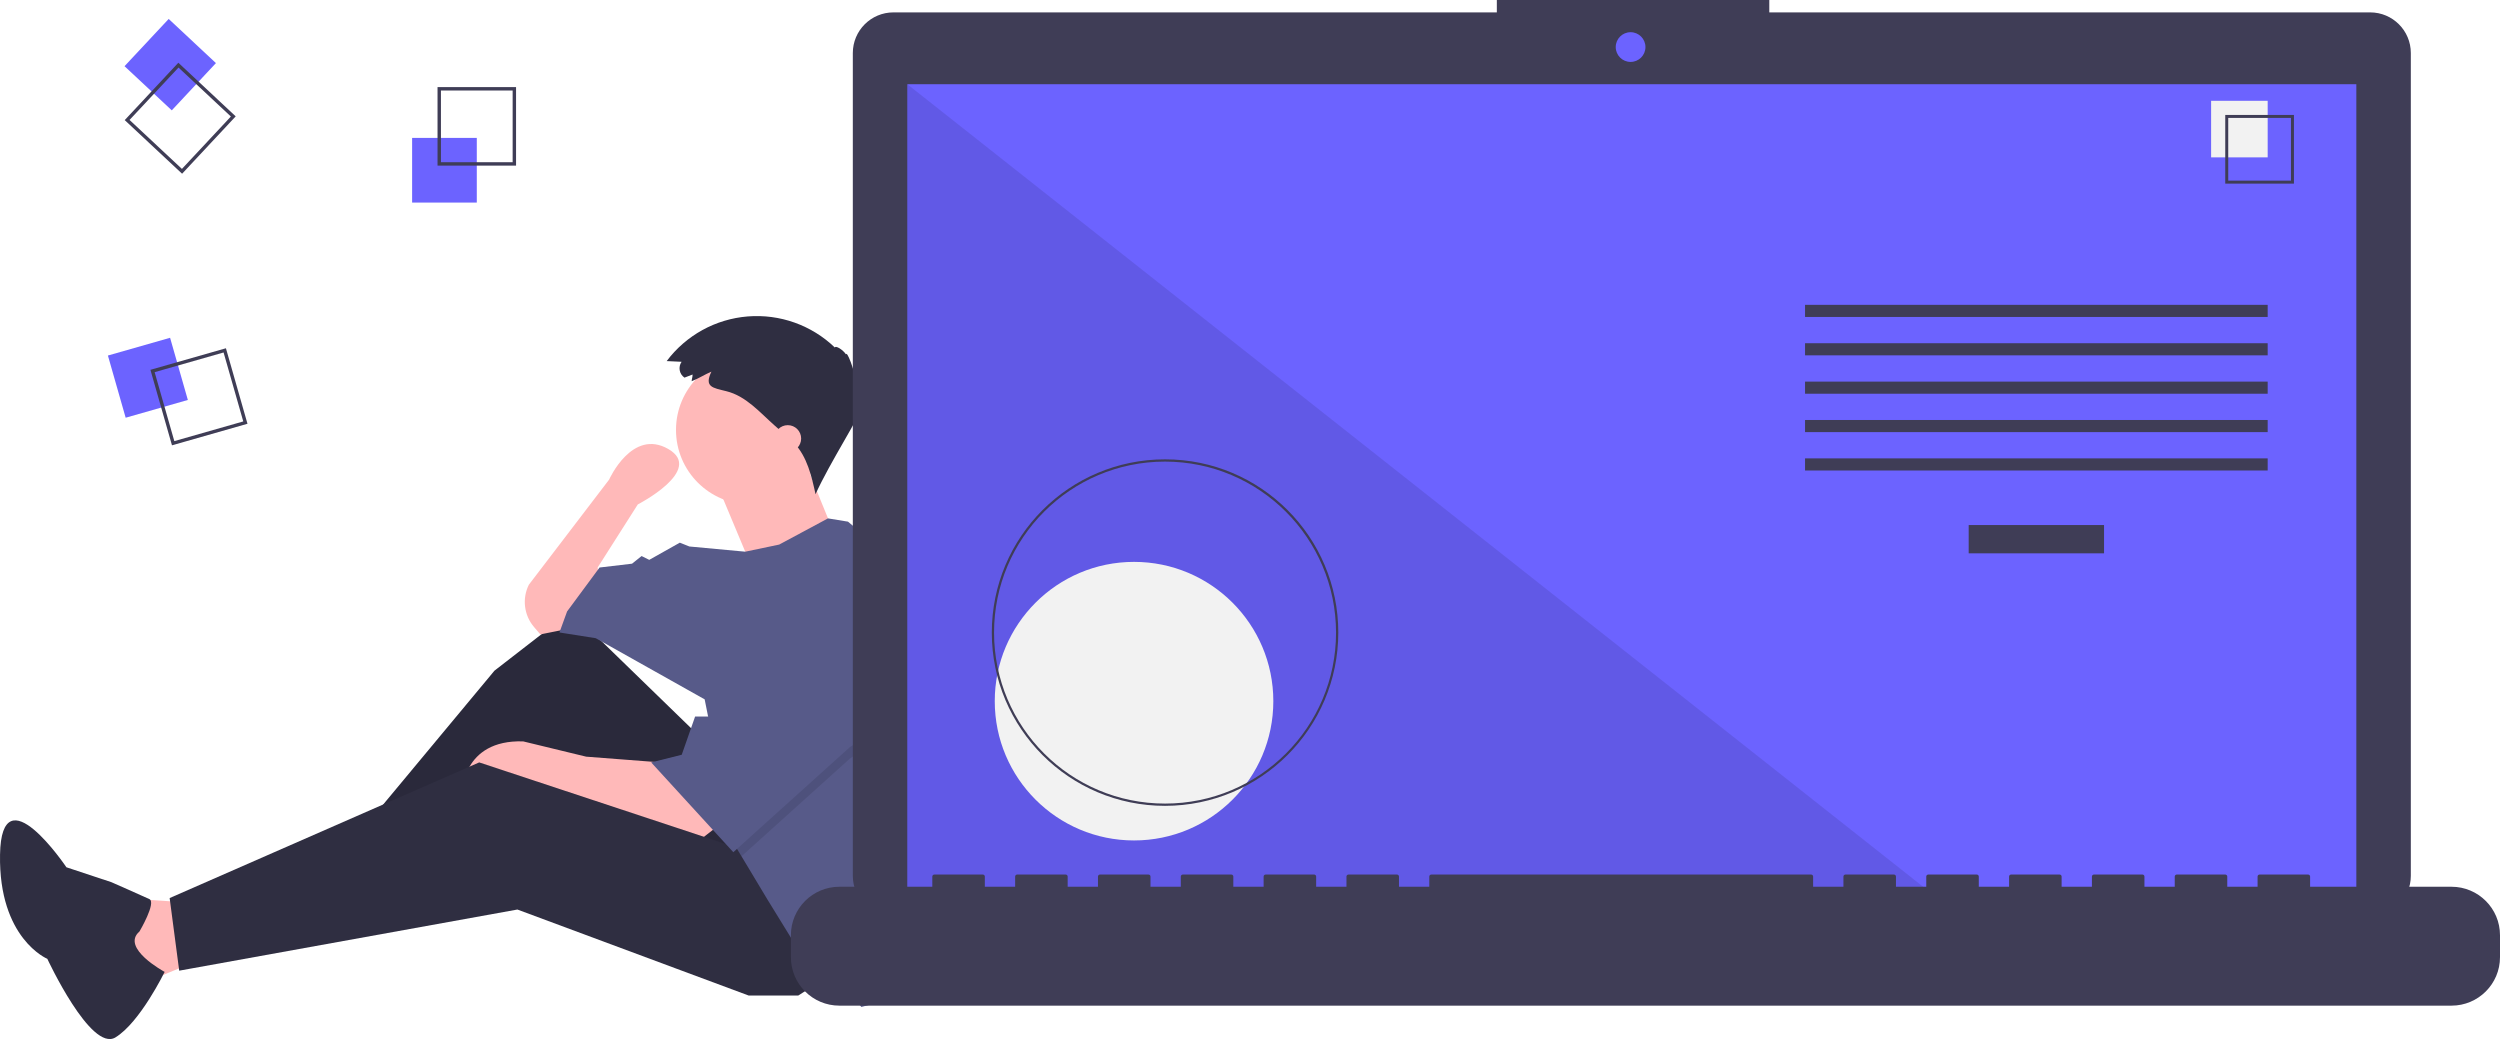
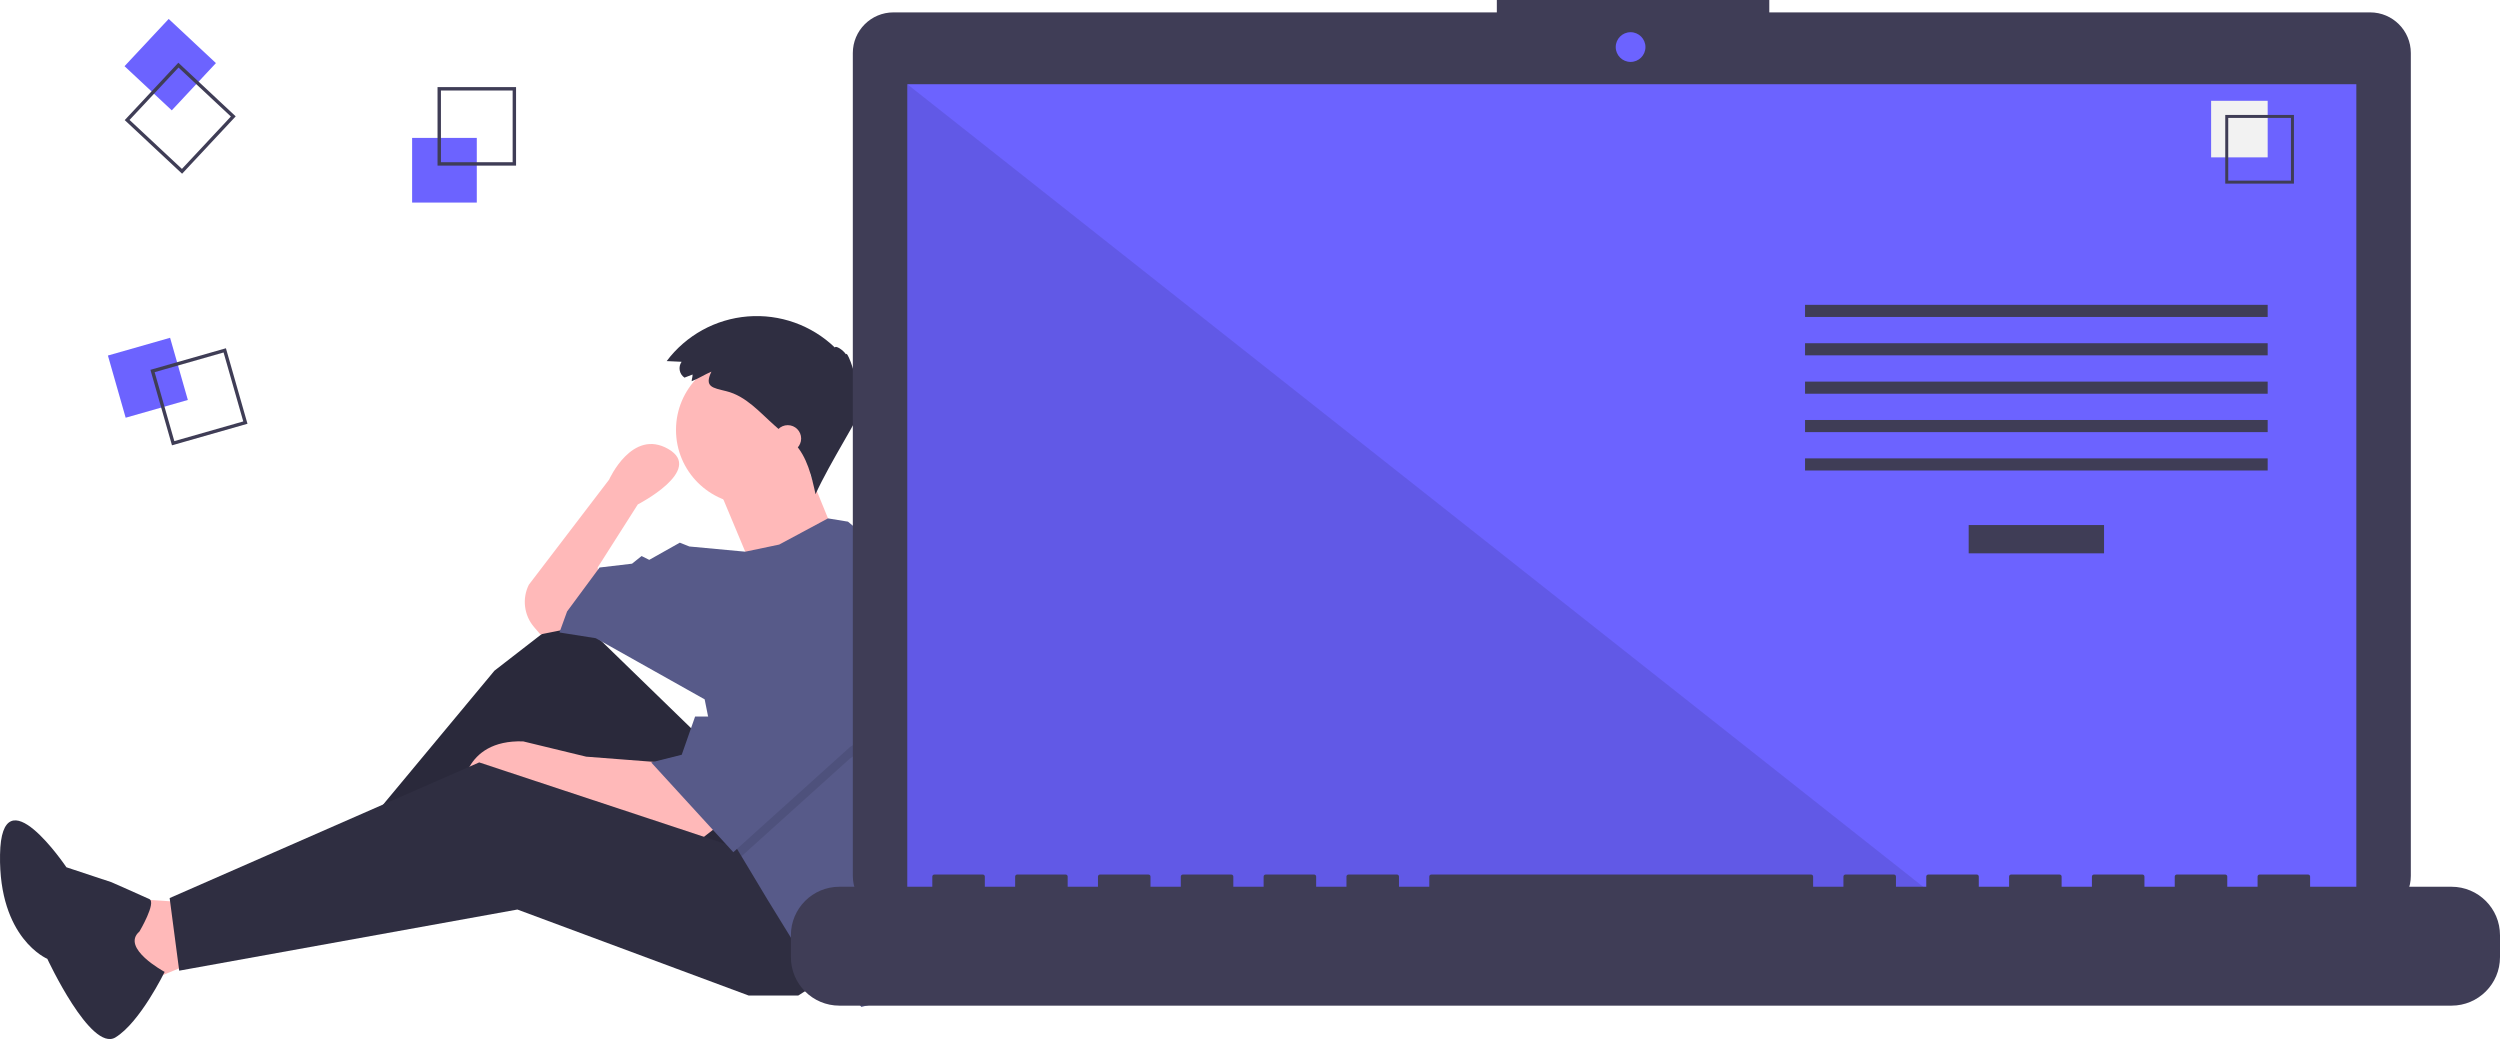
<svg xmlns="http://www.w3.org/2000/svg" id="e189b3b9-b88e-4ad6-86fc-a3cf637fca9f" data-name="Layer 1" width="1082.439" height="449.881" viewBox="0 0 1082.439 449.881">
  <polygon points="77.591 390.495 52.772 388.84 61.045 426.069 89.173 414.487 77.591 390.495" fill="#ffb9b9" />
  <polygon points="305.1 321.001 247.189 264.744 214.096 290.391 148.739 368.985 156.185 380.567 235.606 326.792 289.381 397.113 340.674 371.467 305.1 321.001" fill="#2f2e41" />
  <polygon points="305.1 321.001 247.189 264.744 214.096 290.391 148.739 368.985 156.185 380.567 235.606 326.792 289.381 397.113 340.674 371.467 305.1 321.001" opacity="0.1" />
  <path d="M368.845,583.289l-7.446,5.791-60.393-20.683-14.064-5.791-28.128,5.791s0-23.165,26.474-22.337l27.301,6.618,32.265,2.482Z" transform="translate(-58.78049 -225.0594)" fill="#ffb9b9" />
  <polygon points="363.839 419.451 345.638 431.033 324.128 431.033 224.024 393.804 77.591 420.278 73.454 388.84 207.478 330.102 324.956 368.985 363.839 419.451" fill="#2f2e41" />
  <path d="M305.142,497.249l-12.41,2.482-2.704-3.155a16.717,16.717,0,0,1-2.26-18.355h0l34.747-45.502s9.928-22.337,25.646-13.237-13.237,23.992-13.237,23.992l-17.373,27.301,1.655,14.064Z" transform="translate(-58.78049 -225.0594)" fill="#ffb9b9" />
  <circle cx="324.956" cy="186.15" r="32.265" fill="#ffb9b9" />
  <path d="M369.258,434.788,384.15,470.362l35.574-14.892s-11.582-28.128-11.582-28.956S369.258,434.788,369.258,434.788Z" transform="translate(-58.78049 -225.0594)" fill="#ffb9b9" />
  <path d="M467.22,540.029a185.383,185.383,0,0,1-9.092,57.341l-2.416,7.429-11.582,52.948-12.41,3.309-9.1-11.582L404.419,636.237l-13.237-21.51-11.351-18.912-3.541-5.907-12.41-62.048L316.724,501.386l-15.719-2.482,3.309-9.1,14.064-19.028L332.443,469.121l4.137-3.309,3.309,1.655,13.237-7.446,4.137,1.655,24.19,2.25,14.693-3.078L417.275,449.506l8.654,1.415,29.783,24.819A185.22,185.22,0,0,1,467.22,540.029Z" transform="translate(-58.78049 -225.0594)" fill="#575a89" />
  <path d="M119.171,628.365s7.41-12.559,4.28-14.025-16.422-7.311-16.422-7.311l-19.492-6.46s-28.126-41.801-28.743-5.45,20.479,45.089,20.479,45.089S98.088,680.7,108.747,674.243,130.07,645.867,130.07,645.867,110.85,635.535,119.171,628.365Z" transform="translate(-58.78049 -225.0594)" fill="#2f2e41" />
  <polygon points="399.413 307.764 367.975 328.447 321.051 370.755 317.51 364.848 307.582 315.21 310.064 315.21 335.711 268.054 399.413 307.764" opacity="0.1" />
  <polygon points="335.711 263.09 310.064 310.246 300.964 310.246 295.173 326.792 281.936 330.102 317.51 368.985 367.975 323.483 399.413 302.8 335.711 263.09" fill="#575a89" />
  <path d="M358.64,387.219l-3.496,1.345a4.88,4.88,0,0,1-1.248-6.86l-6.46-.302a48.782,48.782,0,0,1,72.825-5.87c.294-1.013,3.5.958,4.809,2.956.44-1.648,3.446,6.32,4.509,11.952.492-1.875,2.385,1.152.727,4.057,1.051-.154,1.525,2.535.712,4.032,1.149-.54.956,2.669-.291,4.813,1.64-.146-12.935,22.476-18.837,35.696-1.714-7.873-3.64-16.164-9.166-22.029-.939-.997-1.968-1.905-2.994-2.811l-5.554-4.902c-6.458-5.7-12.332-12.736-20.935-14.866-5.912-1.464-9.651-1.795-6.429-8.457-2.911,1.215-5.629,3.021-8.566,4.15C358.287,389.192,358.698,388.151,358.64,387.219Z" transform="translate(-58.78049 -225.0594)" fill="#2f2e41" />
  <circle cx="341.088" cy="189.873" r="5.791" fill="#ffb9b9" />
  <rect x="178.439" y="59.71" width="28" height="28" fill="#6c63ff" />
  <path d="M282.22,296.77h-34v-34h34Zm-32.522-1.478h31.043V264.248H249.698Z" transform="translate(-58.78049 -225.0594)" fill="#3f3d56" />
  <rect x="108.808" y="374.617" width="28" height="28" transform="translate(403.9876 -61.23638) rotate(74.06317)" fill="#6c63ff" />
  <path d="M133.243,417.876l-9.336-32.693,32.693-9.336,9.336,32.693Zm-7.508-31.678,8.524,29.85,29.85-8.524-8.524-29.85Z" transform="translate(-58.78049 -225.0594)" fill="#3f3d56" />
  <rect x="118.487" y="239.049" width="28" height="28" transform="translate(349.0467 103.9752) rotate(133.0628)" fill="#6c63ff" />
  <path d="M112.781,277.063l23.215-24.841,24.841,23.215-23.215,24.841Zm23.286-22.751-21.196,22.681L137.551,298.189l21.196-22.681Z" transform="translate(-58.78049 -225.0594)" fill="#3f3d56" />
  <path d="M1085.012,230.422H824.843v-5.362h-117.971v5.362H445.63a17.599,17.599,0,0,0-17.599,17.599V604.272A17.599,17.599,0,0,0,445.63,621.871H1085.012a17.599,17.599,0,0,0,17.599-17.599V248.02A17.599,17.599,0,0,0,1085.012,230.422Z" transform="translate(-58.78049 -225.0594)" fill="#3f3d56" />
  <rect x="392.845" y="36.464" width="627.391" height="353.913" fill="#6c63ff" />
  <circle cx="706.004" cy="20.377" r="6.435" fill="#6c63ff" />
  <polygon points="840.813 390.377 392.845 390.377 392.845 36.464 840.813 390.377" opacity="0.1" />
-   <circle cx="491.013" cy="303.587" r="60.307" fill="#f2f2f2" />
-   <path d="M563.218,573.972A75.016,75.016,0,1,1,638.234,498.957,75.101,75.101,0,0,1,563.218,573.972Zm0-149.051A74.035,74.035,0,1,0,637.253,498.957,74.119,74.119,0,0,0,563.218,424.921Z" transform="translate(-58.78049 -225.0594)" fill="#3f3d56" />
  <rect x="852.392" y="227.332" width="58.605" height="12.246" fill="#3f3d56" />
  <rect x="781.541" y="131.989" width="200.307" height="5.248" fill="#3f3d56" />
  <rect x="781.541" y="148.608" width="200.307" height="5.248" fill="#3f3d56" />
  <rect x="781.541" y="165.228" width="200.307" height="5.248" fill="#3f3d56" />
  <rect x="781.541" y="181.847" width="200.307" height="5.248" fill="#3f3d56" />
  <rect x="781.541" y="198.467" width="200.307" height="5.248" fill="#3f3d56" />
  <rect x="957.356" y="43.644" width="24.492" height="24.492" fill="#f2f2f2" />
  <path d="M1052,304.566h-29.74v-29.74h29.74Zm-28.447-1.293h27.154V276.119h-27.154Z" transform="translate(-58.78049 -225.0594)" fill="#3f3d56" />
  <path d="M1120.227,609.001h-61.229v-4.412a.875.875,0,0,0-.875-.875h-20.993a.875.875,0,0,0-.875.875v4.412H1023.134v-4.412a.875.875,0,0,0-.875-.875h-20.993a.875.875,0,0,0-.875.875v4.412H987.272v-4.412a.875.875,0,0,0-.875-.875H965.404a.875.875,0,0,0-.875.875v4.412H951.409v-4.412a.875.875,0,0,0-.875-.875H929.541a.875.875,0,0,0-.875.875v4.412H915.546v-4.412a.875.875,0,0,0-.875-.875h-20.993a.875.875,0,0,0-.875.875v4.412H879.683v-4.412a.875.875,0,0,0-.875-.875H857.815a.875.875,0,0,0-.875.875v4.412H843.82v-4.412a.875.875,0,0,0-.875-.875H678.501a.875.875,0,0,0-.875.875v4.412H664.506v-4.412a.875.875,0,0,0-.875-.875H642.638a.875.875,0,0,0-.875.875v4.412H628.643v-4.412a.875.875,0,0,0-.875-.875H606.775a.875.875,0,0,0-.875.875v4.412H592.78v-4.412a.875.875,0,0,0-.875-.875H570.912a.875.875,0,0,0-.875.875v4.412H556.917v-4.412a.875.875,0,0,0-.875-.875H535.049a.875.875,0,0,0-.875.875v4.412H521.054v-4.412a.875.875,0,0,0-.875-.875H499.186a.875.875,0,0,0-.875.875v4.412H485.191v-4.412a.875.875,0,0,0-.875-.875h-20.993a.875.875,0,0,0-.875.875v4.412H422.212a20.993,20.993,0,0,0-20.993,20.993v9.492a20.993,20.993,0,0,0,20.993,20.993H1120.227a20.993,20.993,0,0,0,20.993-20.993v-9.492A20.993,20.993,0,0,0,1120.227,609.001Z" transform="translate(-58.78049 -225.0594)" fill="#3f3d56" />
</svg>
